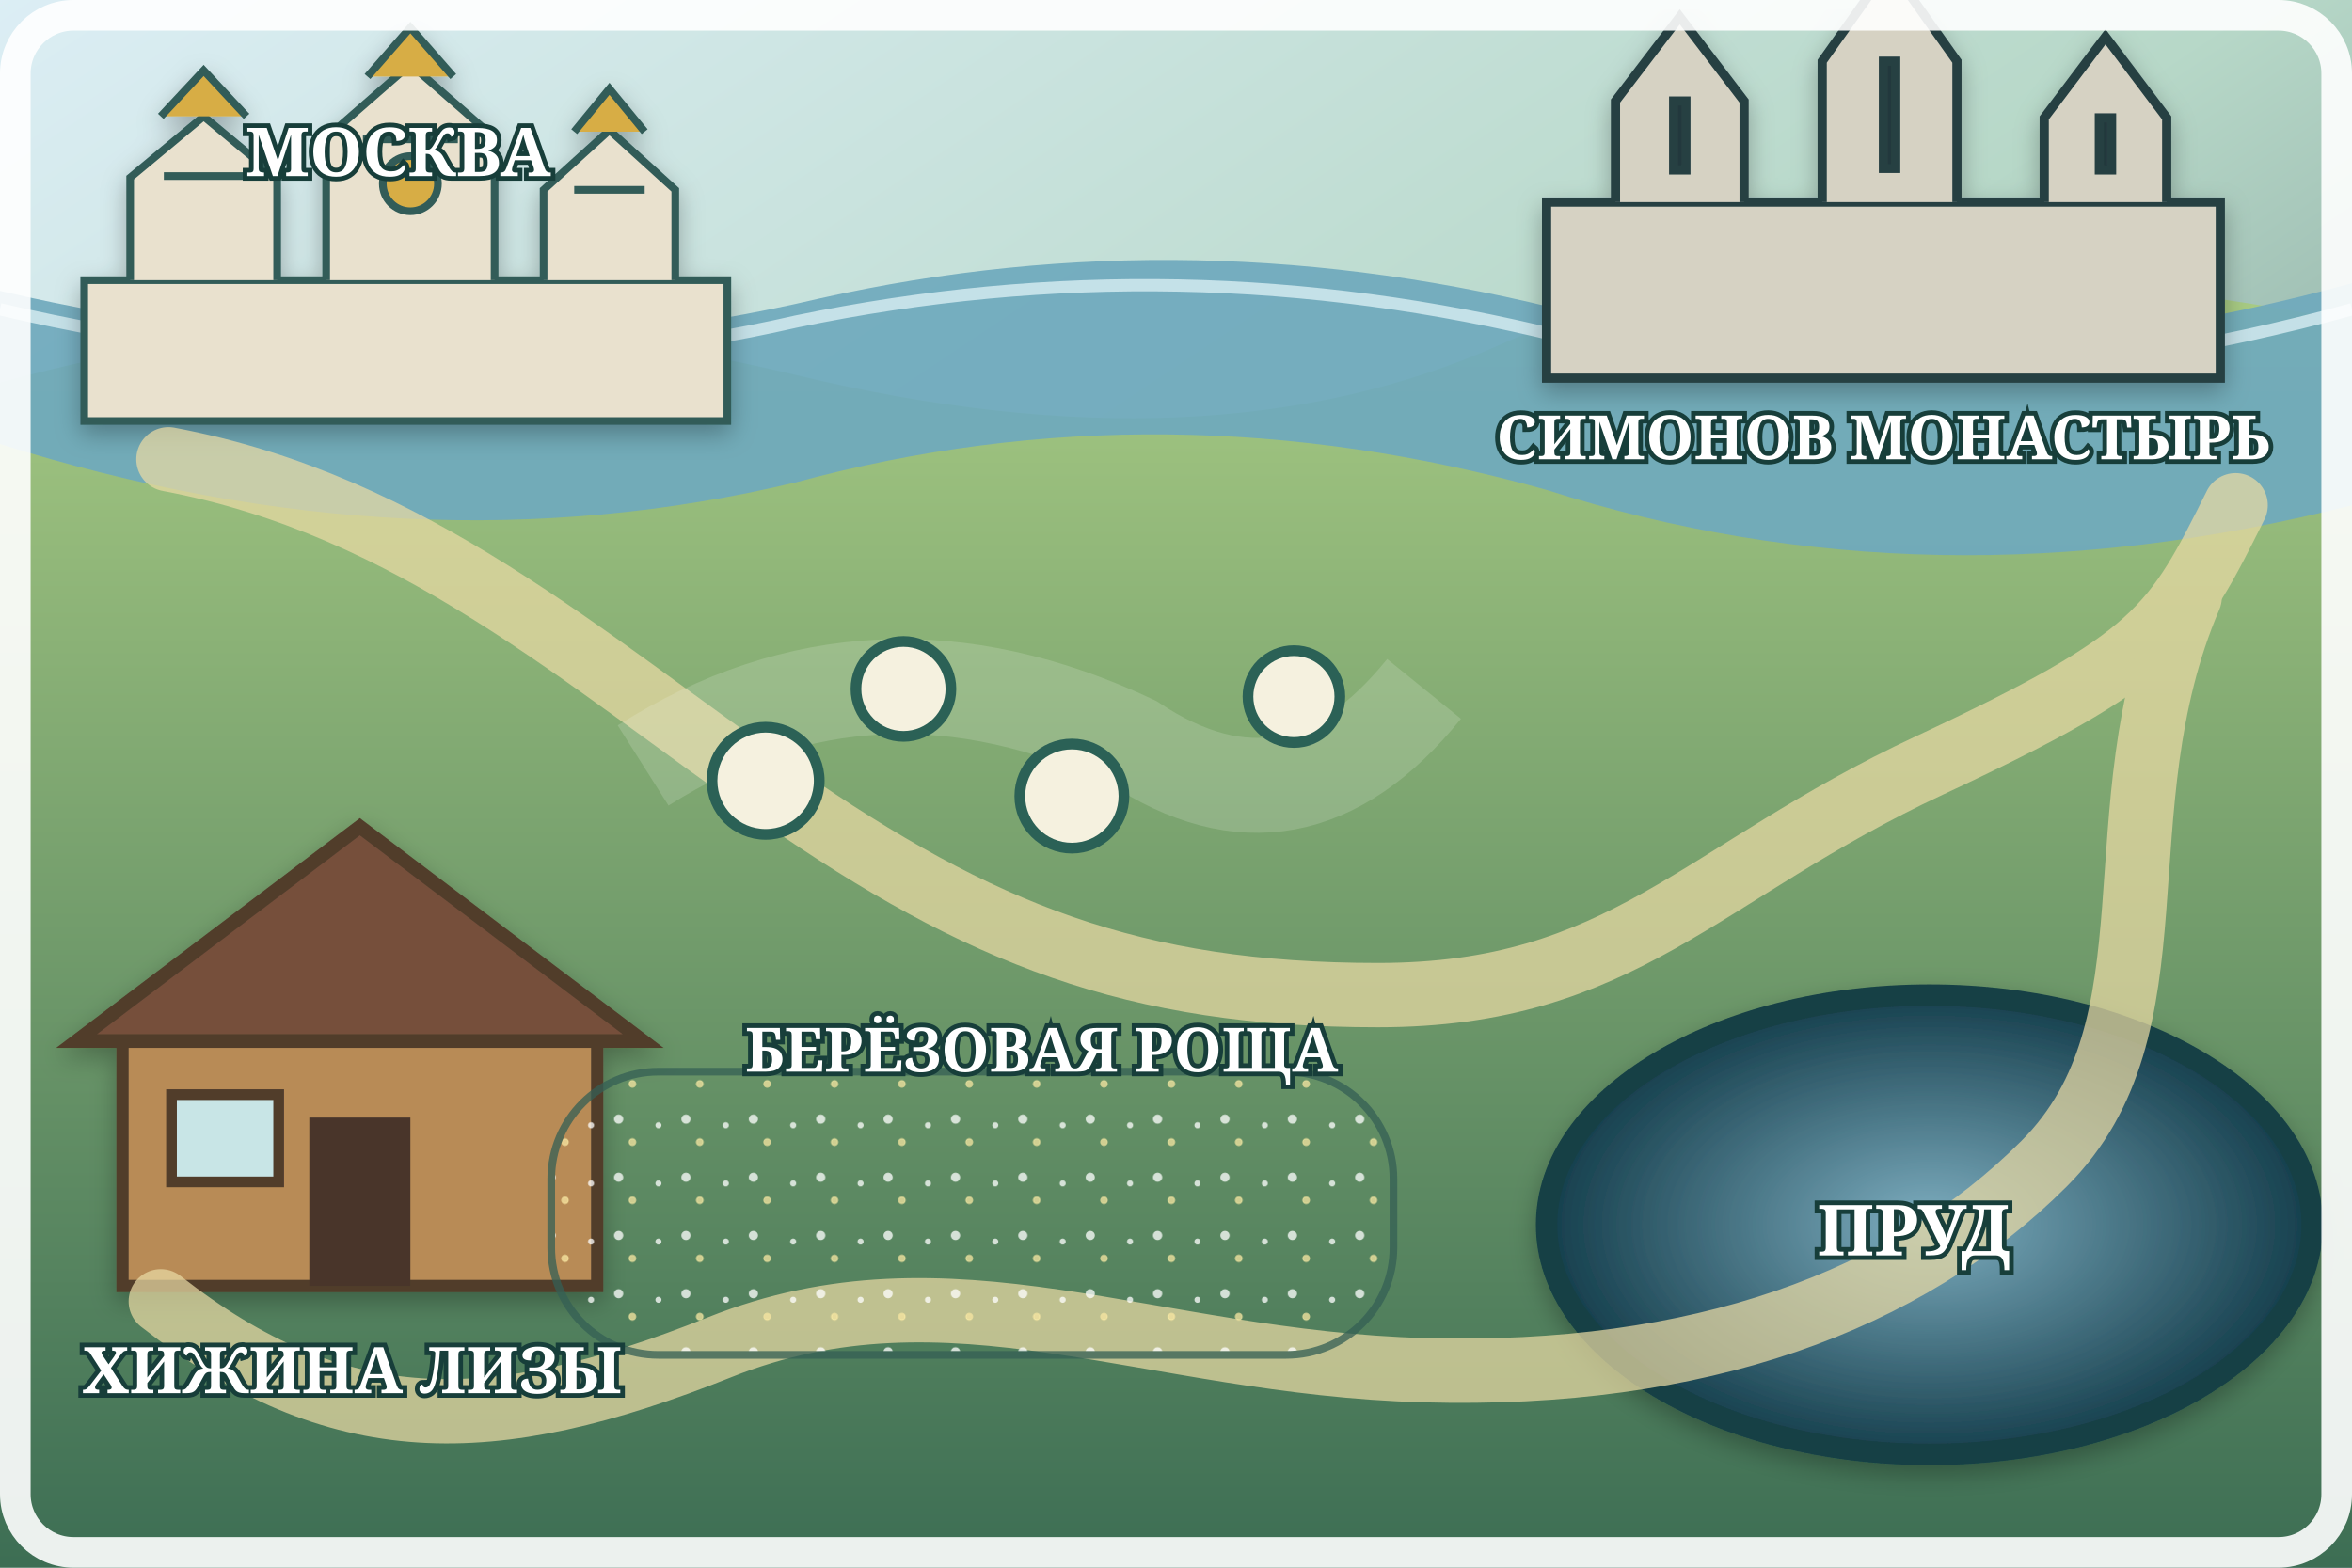
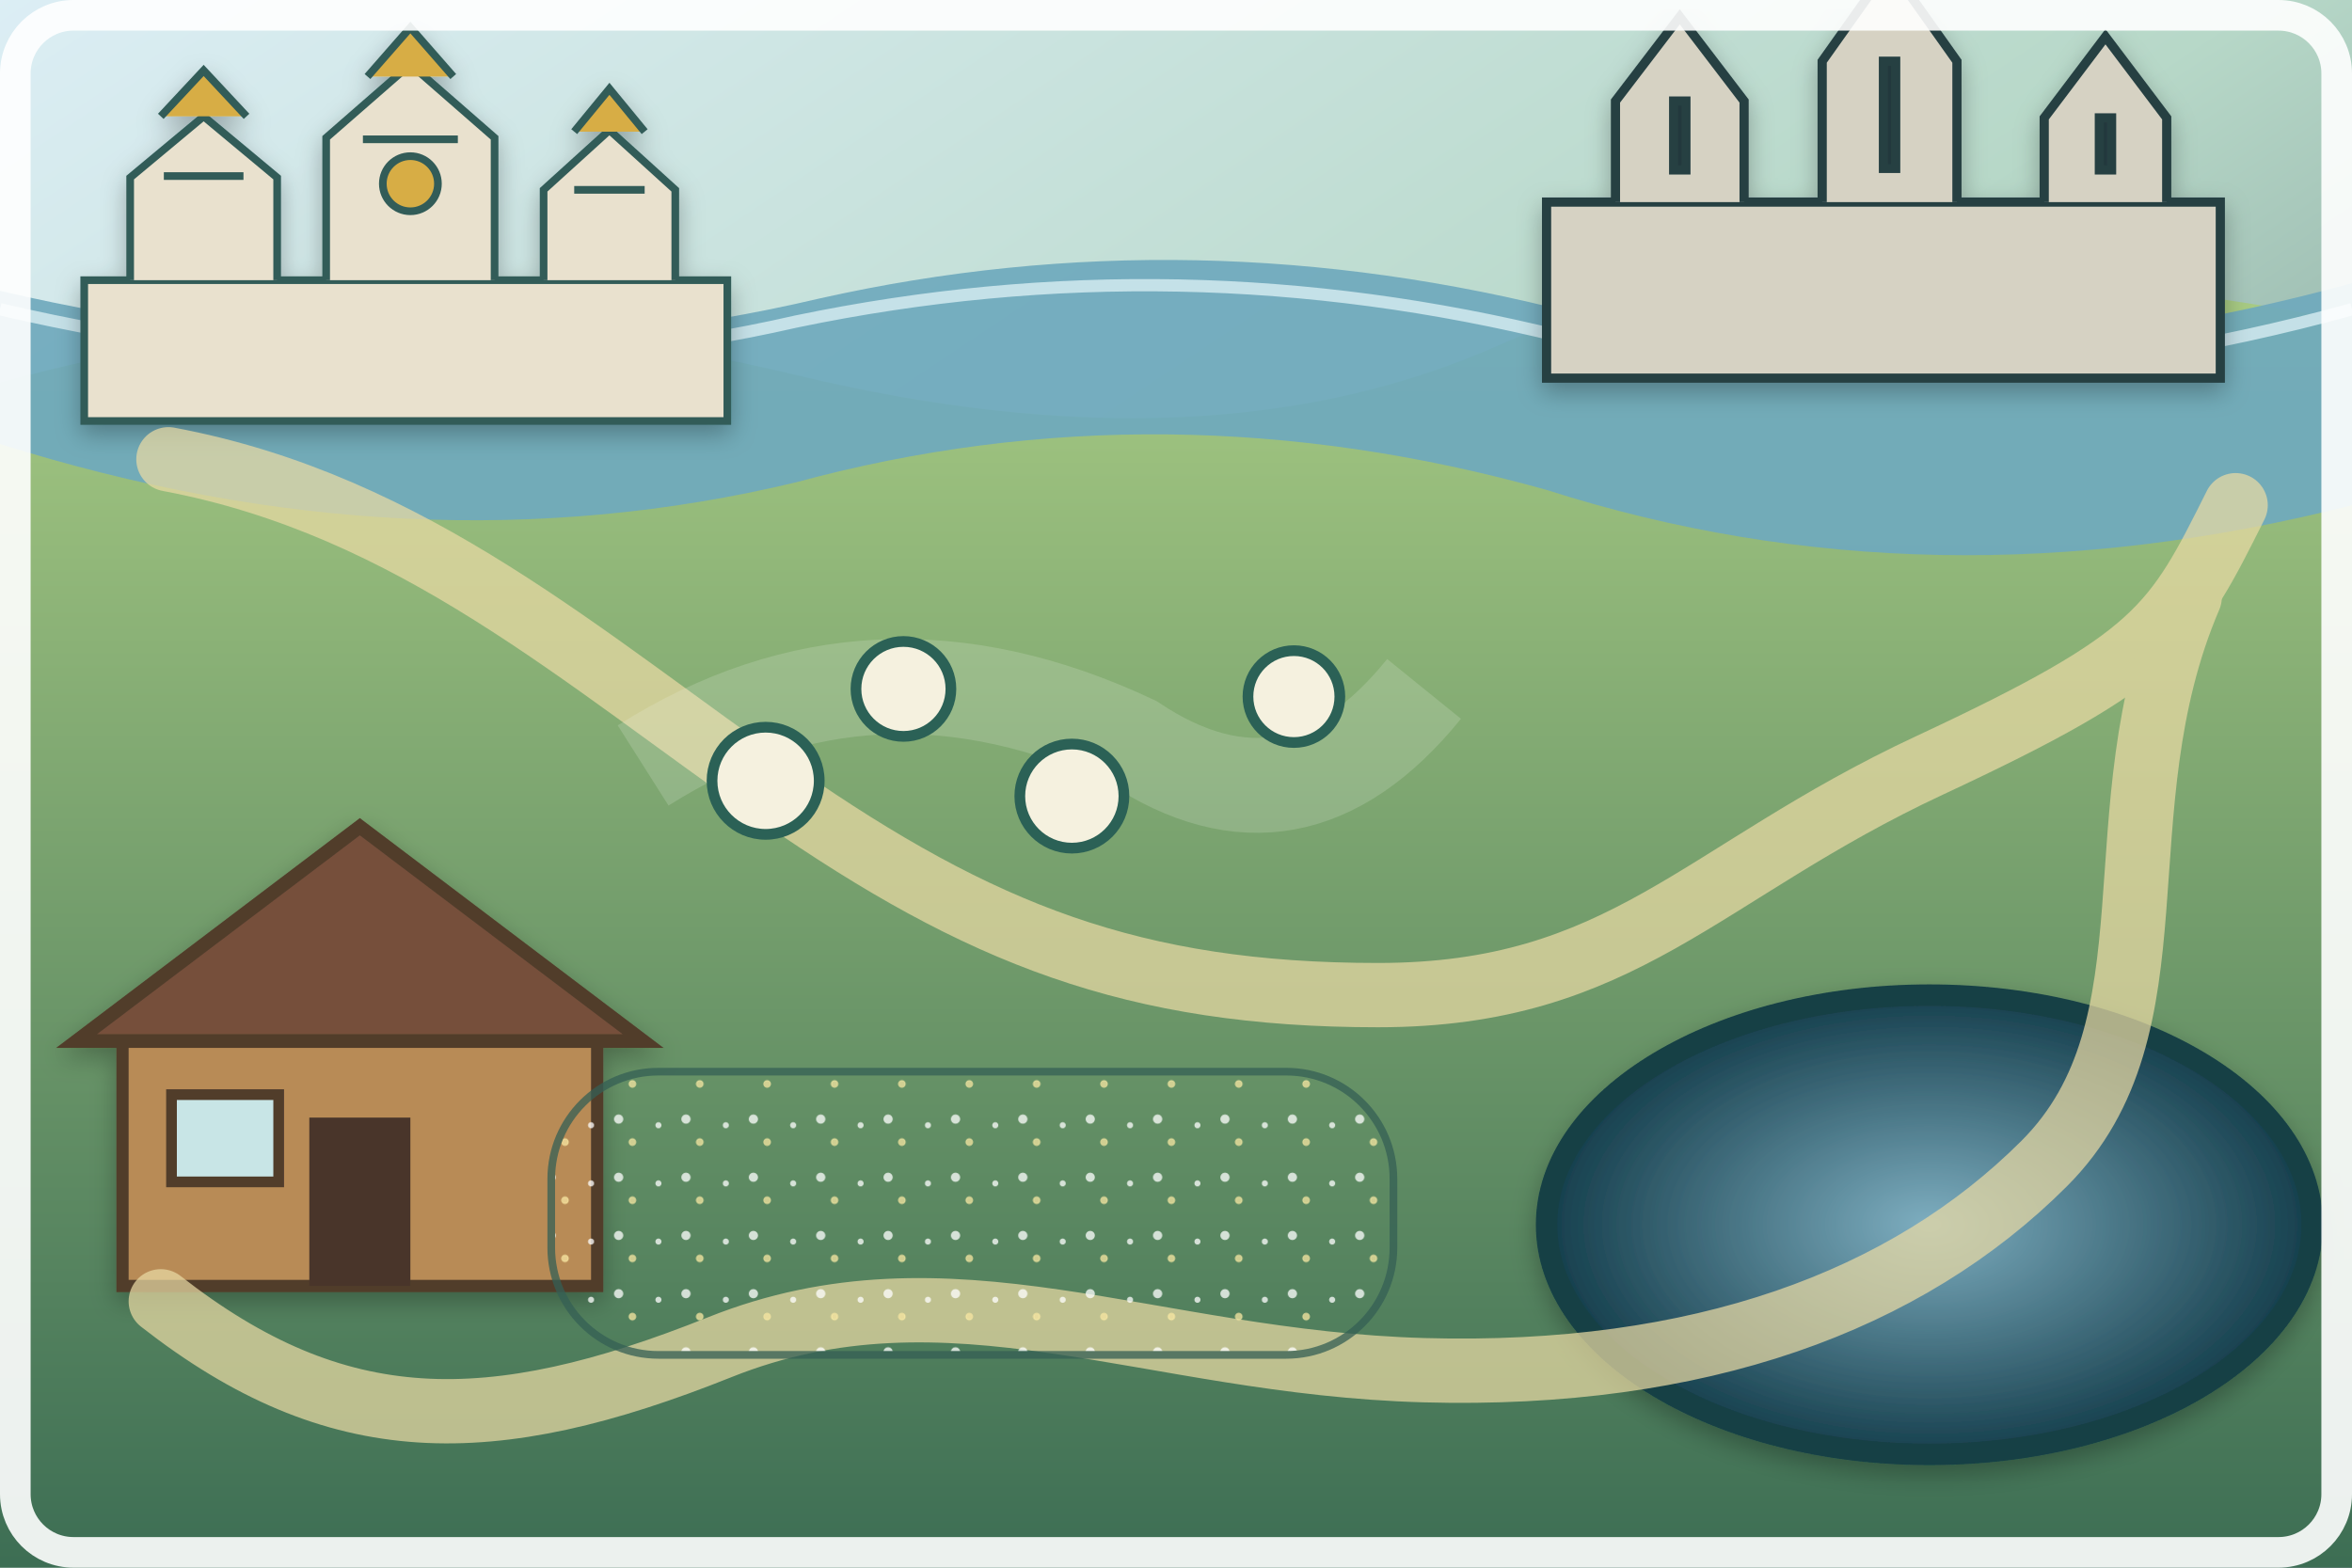
<svg xmlns="http://www.w3.org/2000/svg" viewBox="0 0 1536 1024">
  <defs>
    <linearGradient id="sky" x1="0" y1="0" x2="1" y2="1">
      <stop stop-color="#dceef5" />
      <stop offset=".48" stop-color="#b7d8c8" />
      <stop offset="1" stop-color="#526d72" />
    </linearGradient>
    <linearGradient id="meadow" x1="0" y1="0" x2="0" y2="1">
      <stop stop-color="#a9cc84" />
      <stop offset="1" stop-color="#3d6e54" />
    </linearGradient>
    <radialGradient id="pond">
      <stop stop-color="#7eaec0" />
      <stop offset="1" stop-color="#163f4d" />
    </radialGradient>
    <filter id="shadow">
      <feDropShadow dx="0" dy="6" stdDeviation="8" flood-opacity=".28" />
    </filter>
    <pattern id="flowers" width="44" height="38" patternUnits="userSpaceOnUse">
      <circle cx="8" cy="9" r="3" fill="#fff" />
      <circle cx="17" cy="24" r="2.5" fill="#f7e6a1" />
      <circle cx="34" cy="13" r="2" fill="#fff" />
    </pattern>
  </defs>
  <rect width="1536" height="1024" fill="url(#sky)" />
  <path d="M0 250 Q250 180 520 245 T980 225 T1536 210 V1024 H0Z" fill="url(#meadow)" />
  <path d="M0 190 Q280 255 535 195 Q780 140 1030 205 Q1260 260 1536 185 V330 Q1260 400 1010 320 Q760 250 520 315 Q270 375 0 290Z" fill="#6fa9bd" opacity=".92" />
  <path d="M0 202 Q275 266 520 210 Q770 158 1020 220 Q1260 278 1536 202" fill="none" stroke="#d8edf2" stroke-width="8" opacity=".8" />
  <g filter="url(#shadow)">
    <g transform="translate(55 38)" fill="#e9e1ce" stroke="#315b58" stroke-width="5">
      <path d="M0 145h420v92H0z" />
      <path d="M30 145V78l48-40 48 40v67M158 145V52l55-48 55 48v93M300 145V86l43-39 43 39v59" />
      <path d="M52 77h52M182 53h62M320 86h46" />
      <circle cx="213" cy="82" r="18" fill="#d7ad45" />
      <path d="M50 38l28-30 28 30M185 12l28-32 28 32M320 48l23-28 23 28" fill="#d7ad45" />
    </g>
    <g transform="translate(1010 42)" fill="#d6d2c3" stroke="#253f42" stroke-width="6">
      <path d="M0 205h440V90H0z" />
      <path d="M45 90V24l42-55 42 55v66M180 90V-2l44-62 44 62v92M325 90V35l40-53 40 53v55" />
      <path d="M83 24h8v45h-8zM220-2h8v70h-8zM361 35h8v34h-8z" fill="#24383c" />
    </g>
    <g transform="translate(80 500)">
      <path d="M0 170h310V340H0z" fill="#b88b56" stroke="#513d2c" stroke-width="8" />
      <path d="M-30 180L155 40l185 140z" fill="#76503b" stroke="#513d2c" stroke-width="9" />
      <rect x="122" y="230" width="66" height="110" fill="#49362a" />
      <rect x="32" y="215" width="70" height="57" fill="#c8e5e6" stroke="#513d2c" stroke-width="7" />
    </g>
    <ellipse cx="1260" cy="800" rx="250" ry="150" fill="url(#pond)" stroke="#183f44" stroke-width="14" />
  </g>
  <g fill="none" stroke="#e9d9a4" stroke-width="42" stroke-linecap="round" opacity=".72">
    <path d="M110 300 C270 330 380 430 510 520 S740 650 900 650 S1110 570 1260 500 S1420 410 1460 330" />
    <path d="M1430 390 C1370 530 1425 670 1335 760 S1110 900 930 895 S620 820 470 880 S220 940 105 850" />
  </g>
  <path d="M420 500 Q570 405 740 485 Q845 555 930 450" fill="none" stroke="#f0f4e8" stroke-width="62" opacity=".18" />
  <g fill="#f5f1df" stroke="#2b6156" stroke-width="7">
    <circle cx="500" cy="510" r="35" />
    <circle cx="590" cy="450" r="31" />
    <circle cx="700" cy="520" r="34" />
    <circle cx="845" cy="455" r="30" />
  </g>
  <g fill="#f4f0dc" stroke="#345f54" stroke-width="5">
    <rect x="360" y="700" width="550" height="185" rx="70" fill="url(#flowers)" opacity=".75" />
  </g>
-   <g font-family="Georgia,serif" font-weight="700" fill="#fff" stroke="#173e3a" stroke-width="6" paint-order="stroke" text-anchor="middle">
-     <text x="260" y="115" font-size="44">МОСКВА</text>
-     <text x="1230" y="300" font-size="40">СИМОНОВ МОНАСТЫРЬ</text>
-     <text x="230" y="910" font-size="42">ХИЖИНА ЛИЗЫ</text>
-     <text x="1250" y="820" font-size="46">ПРУД</text>
-     <text x="680" y="700" font-size="40">БЕРЁЗОВАЯ РОЩА</text>
-   </g>
  <rect x="10" y="10" width="1516" height="1004" rx="38" fill="none" stroke="#fff" stroke-width="20" opacity=".9" />
</svg>
